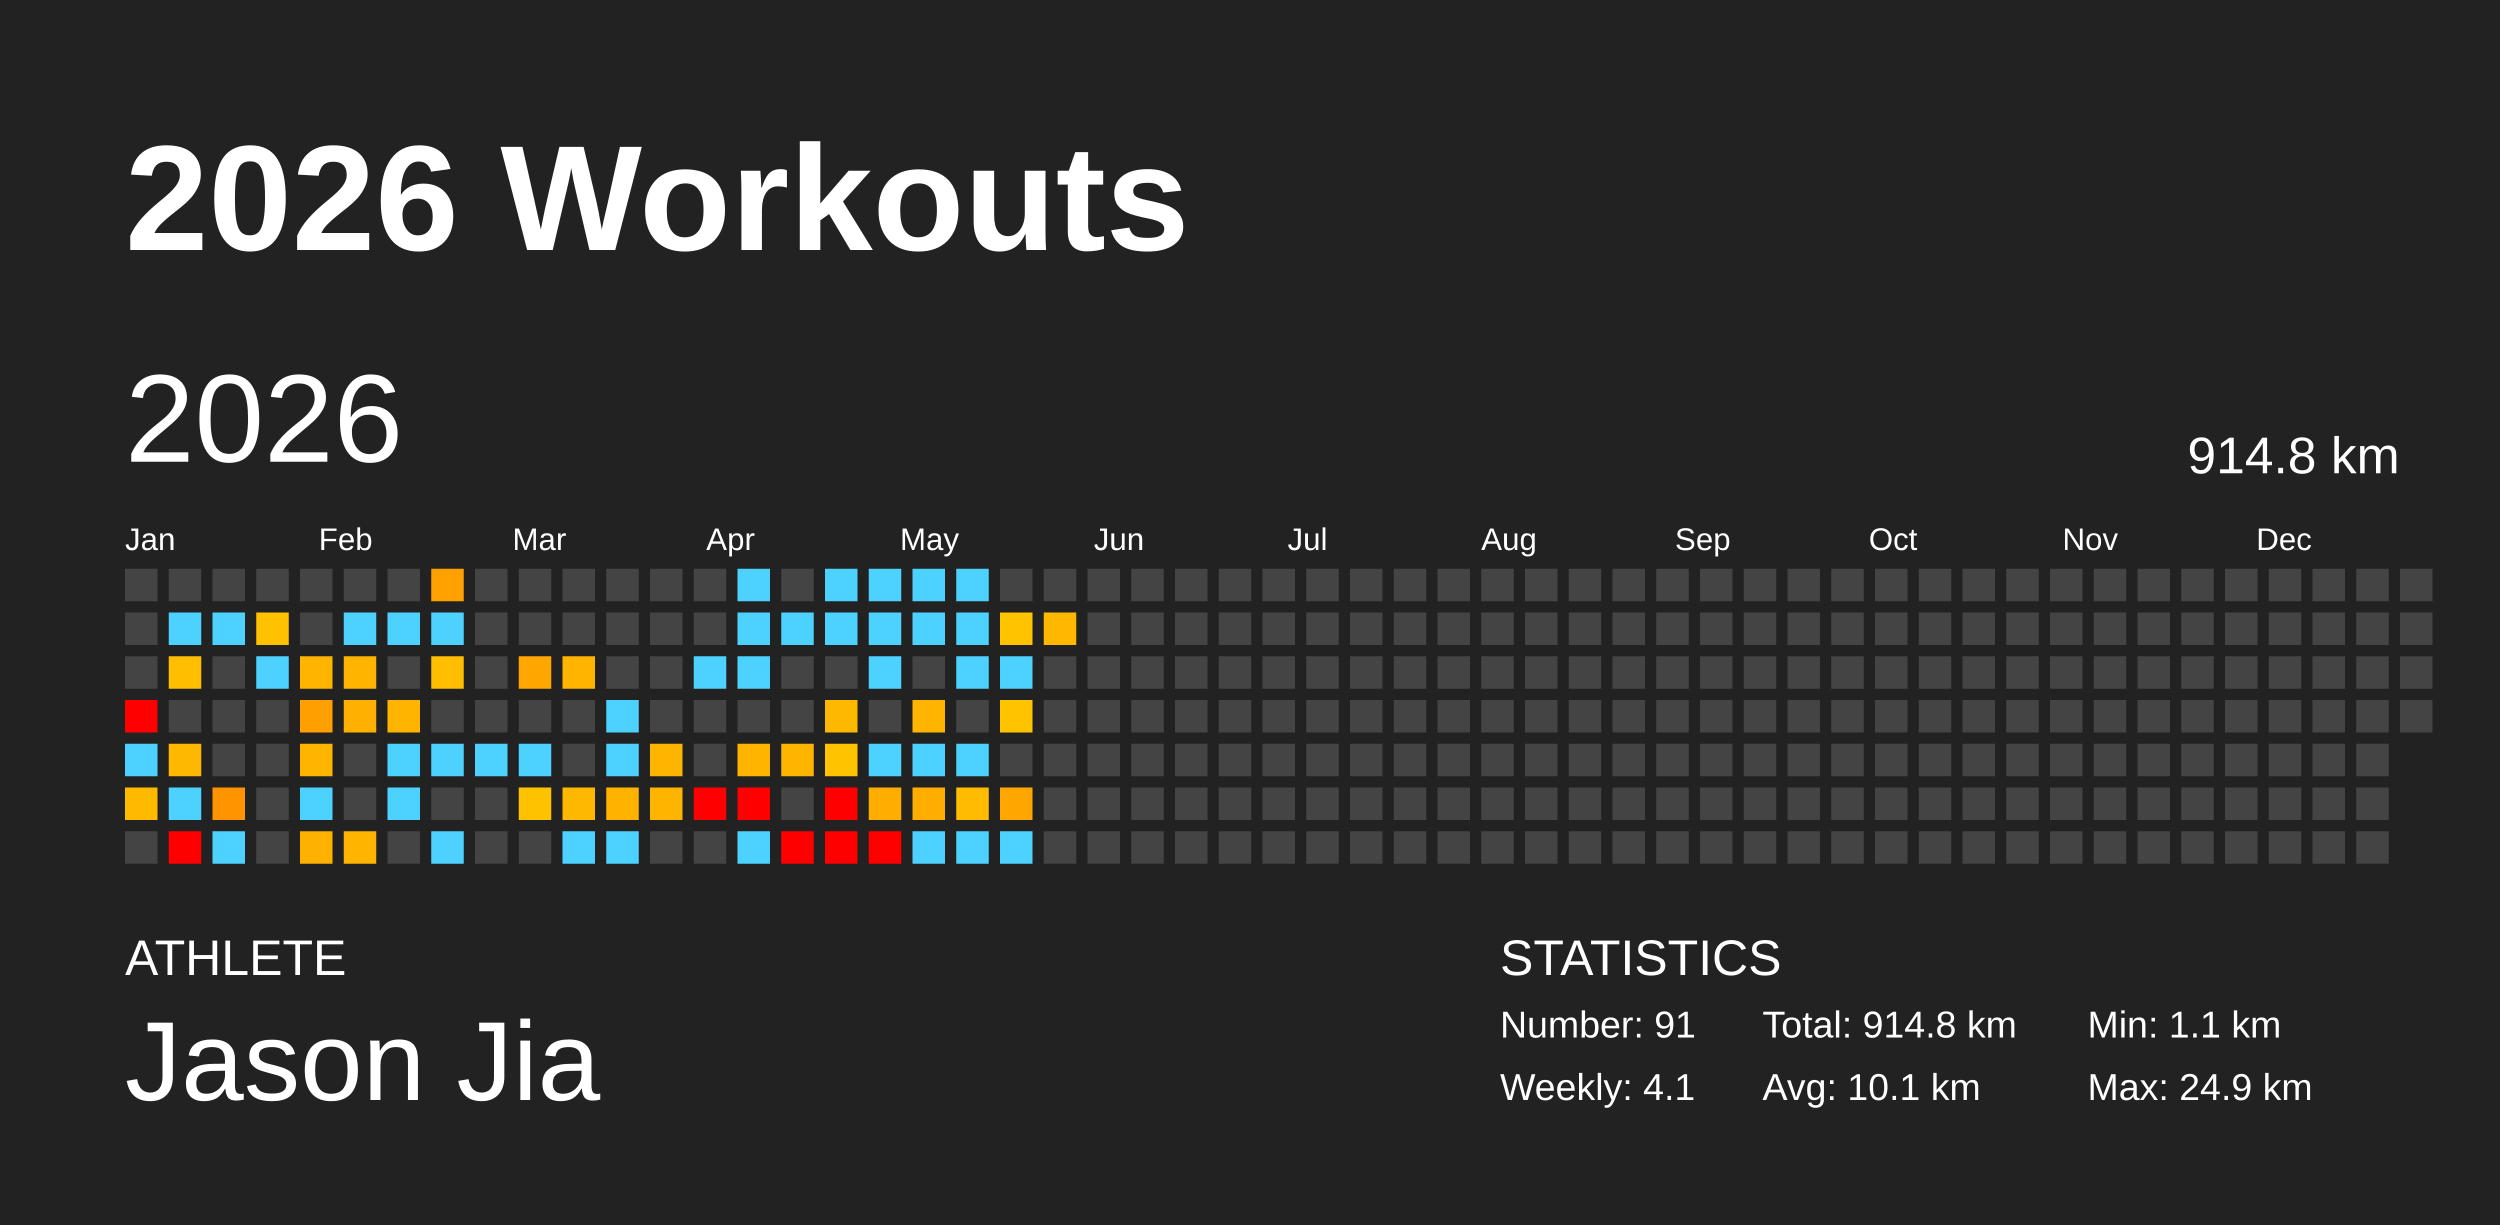
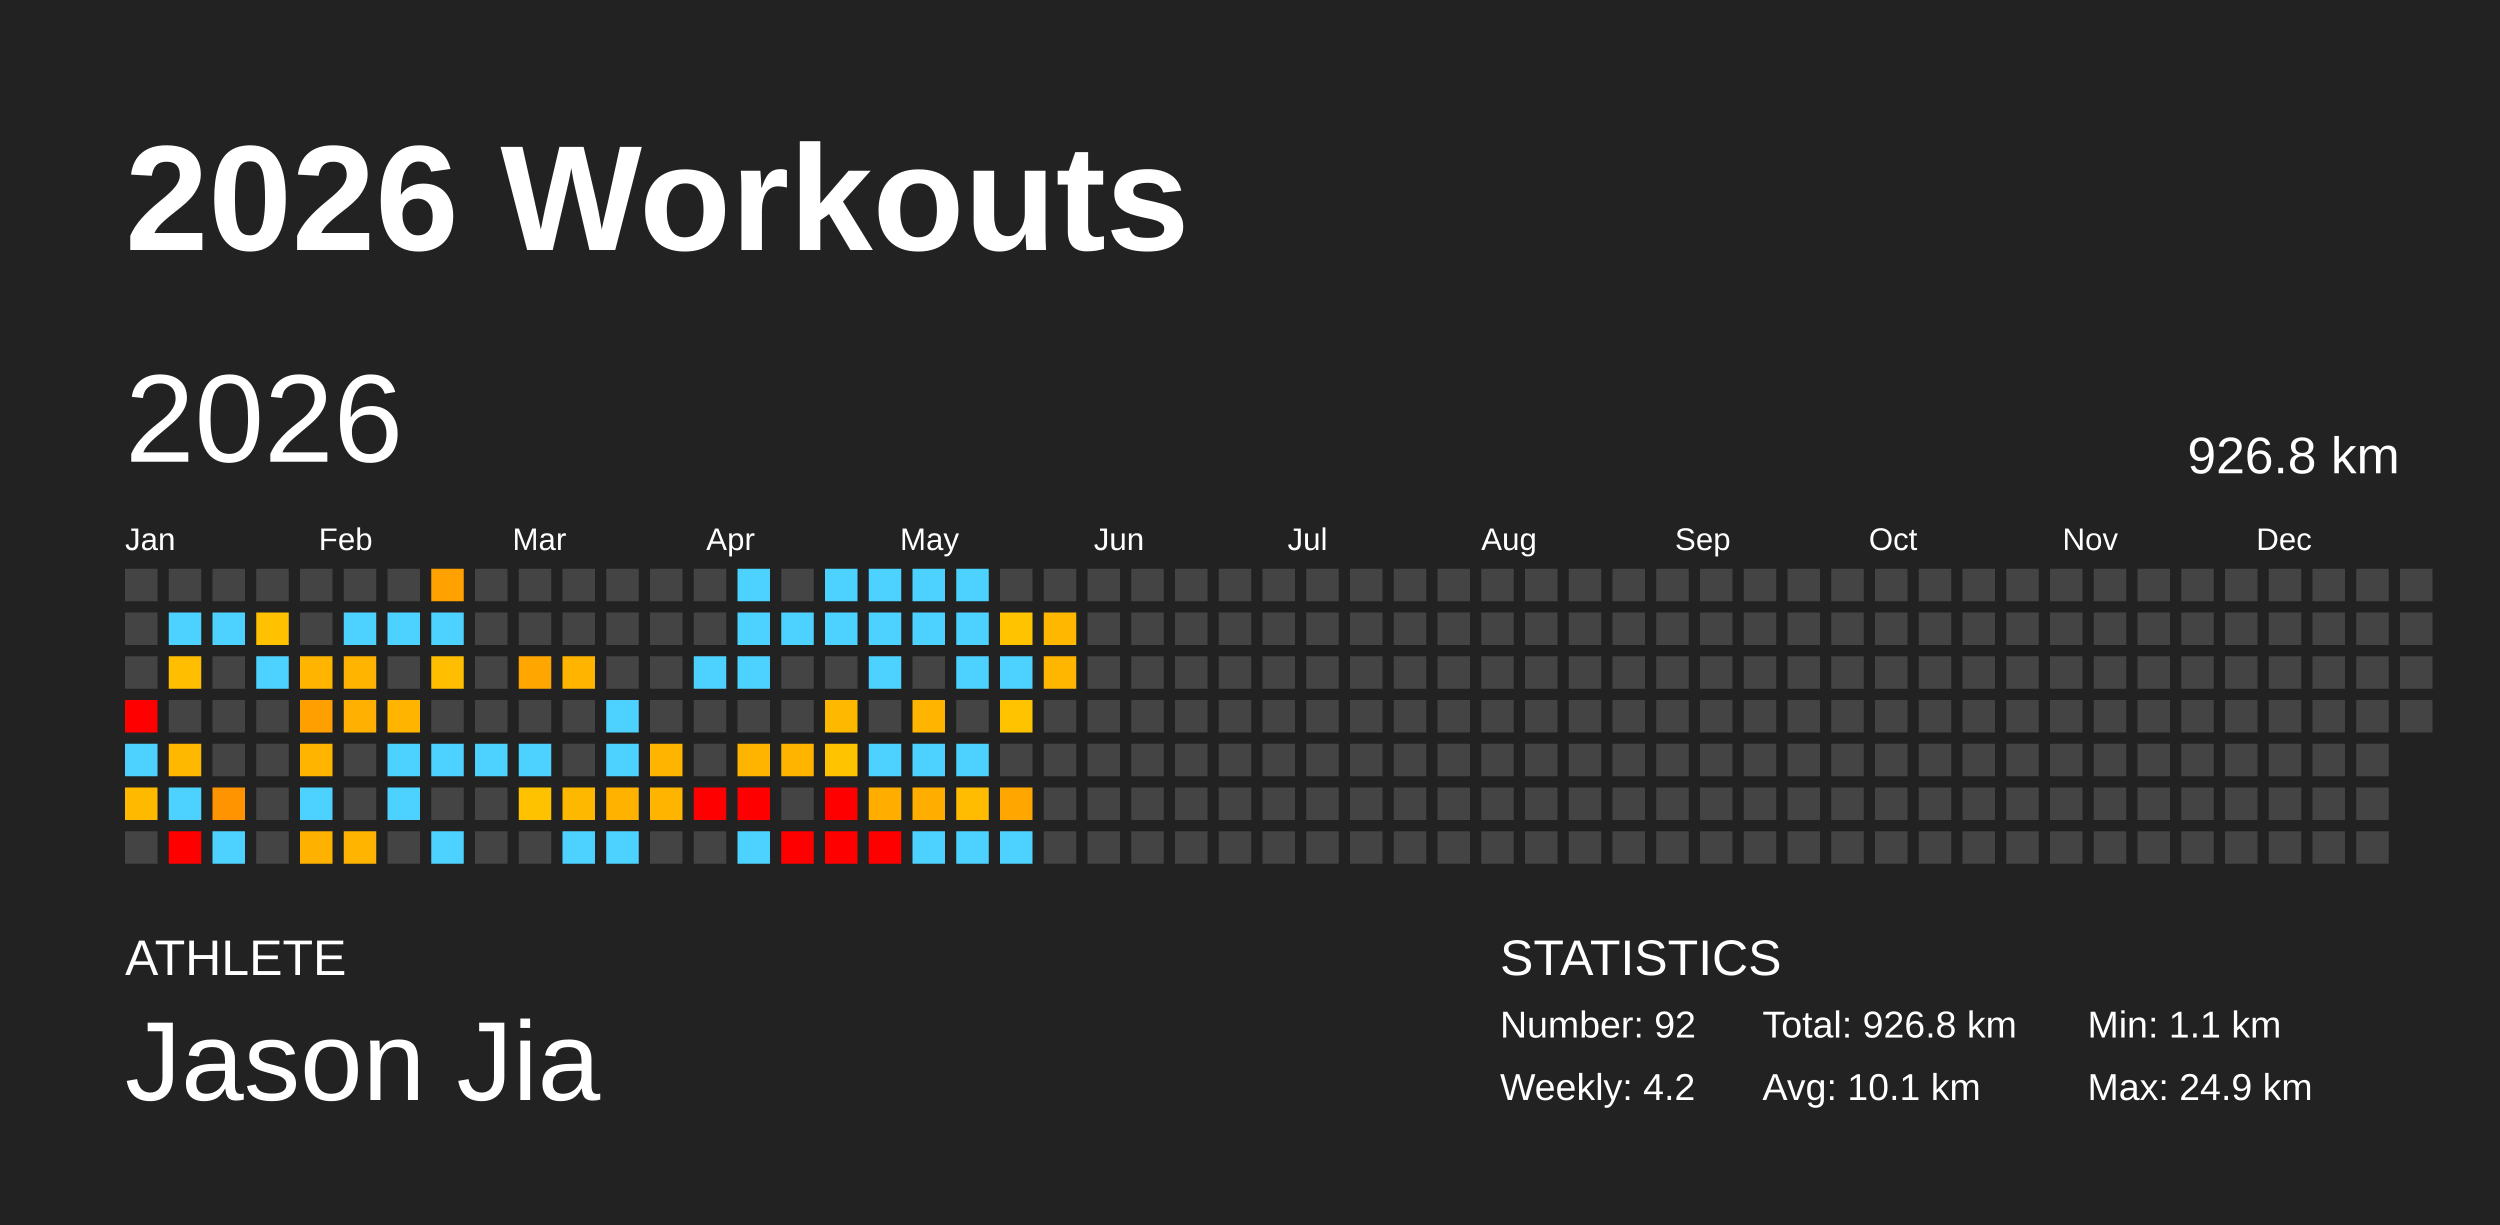
<svg xmlns="http://www.w3.org/2000/svg" baseProfile="full" height="98mm" version="1.1" viewBox="0,0,200,98" width="200mm">
  <defs />
  <rect fill="#222222" height="98" width="200" x="0" y="0" />
  <text fill="#FFFFFF" style="font-size:12px; font-family:Arial; font-weight:bold;" x="10" y="20">2026 Workouts</text>
  <text fill="#FFFFFF" style="font-size:4px; font-family:Arial" x="10" y="78">ATHLETE</text>
  <text fill="#FFFFFF" style="font-size:9px; font-family:Arial" x="10" y="88">Jason Jia</text>
  <text fill="#FFFFFF" style="font-size:4px; font-family:Arial" x="120" y="78">STATISTICS</text>
-   <text fill="#FFFFFF" style="font-size:3px; font-family:Arial" x="120" y="83">Number: 91</text>
-   <text fill="#FFFFFF" style="font-size:3px; font-family:Arial" x="120" y="88">Weekly: 4.1</text>
-   <text fill="#FFFFFF" style="font-size:3px; font-family:Arial" x="141" y="83">Total: 914.8 km</text>
+   <text fill="#FFFFFF" style="font-size:3px; font-family:Arial" x="120" y="83">Number: 92</text>
+   <text fill="#FFFFFF" style="font-size:3px; font-family:Arial" x="120" y="88">Weekly: 4.2</text>
+   <text fill="#FFFFFF" style="font-size:3px; font-family:Arial" x="141" y="83">Total: 926.8 km</text>
  <text fill="#FFFFFF" style="font-size:3px; font-family:Arial" x="141" y="88">Avg: 10.1 km</text>
  <text fill="#FFFFFF" style="font-size:3px; font-family:Arial" x="167" y="83">Min: 1.1 km</text>
  <text fill="#FFFFFF" style="font-size:3px; font-family:Arial" x="167" y="88">Max: 24.9 km</text>
  <text dominant-baseline="hanging" fill="#FFFFFF" style="font-size:10.0px; font-family:Arial;" x="10" y="30">2026</text>
-   <text dominant-baseline="hanging" fill="#FFFFFF" style="font-size:4.125px; font-family:Arial;" x="175" y="35">914.8 km</text>
+   <text dominant-baseline="hanging" fill="#FFFFFF" style="font-size:4.125px; font-family:Arial;" x="175" y="35">926.8 km</text>
  <text fill="#FFFFFF" style="font-size:2.5px; font-family:Arial" x="10.0" y="44">Jan</text>
  <text fill="#FFFFFF" style="font-size:2.5px; font-family:Arial" x="25.5" y="44">Feb</text>
  <text fill="#FFFFFF" style="font-size:2.5px; font-family:Arial" x="41.0" y="44">Mar</text>
  <text fill="#FFFFFF" style="font-size:2.5px; font-family:Arial" x="56.5" y="44">Apr</text>
  <text fill="#FFFFFF" style="font-size:2.5px; font-family:Arial" x="72.0" y="44">May</text>
  <text fill="#FFFFFF" style="font-size:2.5px; font-family:Arial" x="87.5" y="44">Jun</text>
  <text fill="#FFFFFF" style="font-size:2.5px; font-family:Arial" x="103.0" y="44">Jul</text>
  <text fill="#FFFFFF" style="font-size:2.5px; font-family:Arial" x="118.5" y="44">Aug</text>
  <text fill="#FFFFFF" style="font-size:2.5px; font-family:Arial" x="134.0" y="44">Sep</text>
  <text fill="#FFFFFF" style="font-size:2.5px; font-family:Arial" x="149.5" y="44">Oct</text>
  <text fill="#FFFFFF" style="font-size:2.5px; font-family:Arial" x="165.0" y="44">Nov</text>
  <text fill="#FFFFFF" style="font-size:2.5px; font-family:Arial" x="180.5" y="44">Dec</text>
  <rect fill="#444444" height="2.6" width="2.6" x="10.0" y="45.5" />
  <rect fill="#444444" height="2.6" width="2.6" x="10.0" y="49.0" />
  <rect fill="#444444" height="2.6" width="2.6" x="10.0" y="52.5" />
  <rect fill="red" height="2.6" width="2.6" x="10.0" y="56.0" />
  <rect fill="#4dd2ff" height="2.6" width="2.6" x="10.0" y="59.5" />
  <rect fill="#ffba00" height="2.6" width="2.6" x="10.0" y="63.0" />
  <rect fill="#444444" height="2.6" width="2.6" x="10.0" y="66.5" />
  <rect fill="#444444" height="2.6" width="2.6" x="13.5" y="45.5" />
  <rect fill="#4dd2ff" height="2.6" width="2.6" x="13.5" y="49.0" />
  <rect fill="#ffbf00" height="2.6" width="2.6" x="13.5" y="52.5" />
  <rect fill="#444444" height="2.6" width="2.6" x="13.5" y="56.0" />
  <rect fill="#ffb800" height="2.6" width="2.6" x="13.5" y="59.5" />
  <rect fill="#4dd2ff" height="2.6" width="2.6" x="13.5" y="63.0" />
  <rect fill="red" height="2.6" width="2.6" x="13.5" y="66.5" />
  <rect fill="#444444" height="2.6" width="2.6" x="17.0" y="45.5" />
  <rect fill="#4dd2ff" height="2.6" width="2.6" x="17.0" y="49.0" />
  <rect fill="#444444" height="2.6" width="2.6" x="17.0" y="52.5" />
  <rect fill="#444444" height="2.6" width="2.6" x="17.0" y="56.0" />
  <rect fill="#444444" height="2.6" width="2.6" x="17.0" y="59.5" />
  <rect fill="#ff9400" height="2.6" width="2.6" x="17.0" y="63.0" />
  <rect fill="#4dd2ff" height="2.6" width="2.6" x="17.0" y="66.5" />
  <rect fill="#444444" height="2.6" width="2.6" x="20.5" y="45.5" />
  <rect fill="#ffc100" height="2.6" width="2.6" x="20.5" y="49.0" />
  <rect fill="#4dd2ff" height="2.6" width="2.6" x="20.5" y="52.5" />
  <rect fill="#444444" height="2.6" width="2.6" x="20.5" y="56.0" />
  <rect fill="#444444" height="2.6" width="2.6" x="20.5" y="59.5" />
  <rect fill="#444444" height="2.6" width="2.6" x="20.5" y="63.0" />
  <rect fill="#444444" height="2.6" width="2.6" x="20.5" y="66.5" />
  <rect fill="#444444" height="2.6" width="2.6" x="24.0" y="45.5" />
  <rect fill="#444444" height="2.6" width="2.6" x="24.0" y="49.0" />
  <rect fill="#ffb400" height="2.6" width="2.6" x="24.0" y="52.5" />
  <rect fill="#ffa000" height="2.6" width="2.6" x="24.0" y="56.0" />
  <rect fill="#ffb500" height="2.6" width="2.6" x="24.0" y="59.5" />
  <rect fill="#4dd2ff" height="2.6" width="2.6" x="24.0" y="63.0" />
  <rect fill="#ffb100" height="2.6" width="2.6" x="24.0" y="66.5" />
  <rect fill="#444444" height="2.6" width="2.6" x="27.5" y="45.5" />
  <rect fill="#4dd2ff" height="2.6" width="2.6" x="27.5" y="49.0" />
  <rect fill="#ffb500" height="2.6" width="2.6" x="27.5" y="52.5" />
  <rect fill="#ffb000" height="2.6" width="2.6" x="27.5" y="56.0" />
  <rect fill="#444444" height="2.6" width="2.6" x="27.5" y="59.5" />
  <rect fill="#444444" height="2.6" width="2.6" x="27.5" y="63.0" />
  <rect fill="#ffb500" height="2.6" width="2.6" x="27.5" y="66.5" />
  <rect fill="#444444" height="2.6" width="2.6" x="31.0" y="45.5" />
  <rect fill="#4dd2ff" height="2.6" width="2.6" x="31.0" y="49.0" />
  <rect fill="#444444" height="2.6" width="2.6" x="31.0" y="52.5" />
  <rect fill="#ffb500" height="2.6" width="2.6" x="31.0" y="56.0" />
  <rect fill="#4dd2ff" height="2.6" width="2.6" x="31.0" y="59.5" />
  <rect fill="#4dd2ff" height="2.6" width="2.6" x="31.0" y="63.0" />
  <rect fill="#444444" height="2.6" width="2.6" x="31.0" y="66.5" />
  <rect fill="#ffa100" height="2.6" width="2.6" x="34.5" y="45.5" />
  <rect fill="#4dd2ff" height="2.6" width="2.6" x="34.5" y="49.0" />
  <rect fill="#ffbe00" height="2.6" width="2.6" x="34.5" y="52.5" />
  <rect fill="#444444" height="2.6" width="2.6" x="34.5" y="56.0" />
  <rect fill="#4dd2ff" height="2.6" width="2.6" x="34.5" y="59.5" />
  <rect fill="#444444" height="2.6" width="2.6" x="34.5" y="63.0" />
  <rect fill="#4dd2ff" height="2.6" width="2.6" x="34.5" y="66.5" />
  <rect fill="#444444" height="2.6" width="2.6" x="38.0" y="45.5" />
  <rect fill="#444444" height="2.6" width="2.6" x="38.0" y="49.0" />
  <rect fill="#444444" height="2.6" width="2.6" x="38.0" y="52.5" />
  <rect fill="#444444" height="2.6" width="2.6" x="38.0" y="56.0" />
  <rect fill="#4dd2ff" height="2.6" width="2.6" x="38.0" y="59.5" />
  <rect fill="#444444" height="2.6" width="2.6" x="38.0" y="63.0" />
  <rect fill="#444444" height="2.6" width="2.6" x="38.0" y="66.5" />
  <rect fill="#444444" height="2.6" width="2.6" x="41.5" y="45.5" />
  <rect fill="#444444" height="2.6" width="2.6" x="41.5" y="49.0" />
  <rect fill="#ffa600" height="2.6" width="2.6" x="41.5" y="52.5" />
  <rect fill="#444444" height="2.6" width="2.6" x="41.5" y="56.0" />
  <rect fill="#4dd2ff" height="2.6" width="2.6" x="41.5" y="59.5" />
  <rect fill="#ffc200" height="2.6" width="2.6" x="41.5" y="63.0" />
  <rect fill="#444444" height="2.6" width="2.6" x="41.5" y="66.5" />
  <rect fill="#444444" height="2.6" width="2.6" x="45.0" y="45.5" />
  <rect fill="#444444" height="2.6" width="2.6" x="45.0" y="49.0" />
  <rect fill="#ffb500" height="2.6" width="2.6" x="45.0" y="52.5" />
  <rect fill="#444444" height="2.6" width="2.6" x="45.0" y="56.0" />
  <rect fill="#444444" height="2.6" width="2.6" x="45.0" y="59.5" />
  <rect fill="#ffb800" height="2.6" width="2.6" x="45.0" y="63.0" />
  <rect fill="#4dd2ff" height="2.6" width="2.6" x="45.0" y="66.5" />
  <rect fill="#444444" height="2.6" width="2.6" x="48.5" y="45.5" />
  <rect fill="#444444" height="2.6" width="2.6" x="48.5" y="49.0" />
  <rect fill="#444444" height="2.6" width="2.6" x="48.5" y="52.5" />
  <rect fill="#4dd2ff" height="2.6" width="2.6" x="48.5" y="56.0" />
  <rect fill="#4dd2ff" height="2.6" width="2.6" x="48.5" y="59.5" />
  <rect fill="#ffb200" height="2.6" width="2.6" x="48.5" y="63.0" />
  <rect fill="#4dd2ff" height="2.6" width="2.6" x="48.5" y="66.5" />
  <rect fill="#444444" height="2.6" width="2.6" x="52.0" y="45.5" />
  <rect fill="#444444" height="2.6" width="2.6" x="52.0" y="49.0" />
  <rect fill="#444444" height="2.6" width="2.6" x="52.0" y="52.5" />
  <rect fill="#444444" height="2.6" width="2.6" x="52.0" y="56.0" />
  <rect fill="#ffb400" height="2.6" width="2.6" x="52.0" y="59.5" />
  <rect fill="#ffb400" height="2.6" width="2.6" x="52.0" y="63.0" />
  <rect fill="#444444" height="2.6" width="2.6" x="52.0" y="66.5" />
  <rect fill="#444444" height="2.6" width="2.6" x="55.5" y="45.5" />
  <rect fill="#444444" height="2.6" width="2.6" x="55.5" y="49.0" />
  <rect fill="#4dd2ff" height="2.6" width="2.6" x="55.5" y="52.5" />
  <rect fill="#444444" height="2.6" width="2.6" x="55.5" y="56.0" />
  <rect fill="#444444" height="2.6" width="2.6" x="55.5" y="59.5" />
  <rect fill="red" height="2.6" width="2.6" x="55.5" y="63.0" />
  <rect fill="#444444" height="2.6" width="2.6" x="55.5" y="66.5" />
  <rect fill="#4dd2ff" height="2.6" width="2.6" x="59.0" y="45.5" />
  <rect fill="#4dd2ff" height="2.6" width="2.6" x="59.0" y="49.0" />
  <rect fill="#4dd2ff" height="2.6" width="2.6" x="59.0" y="52.5" />
  <rect fill="#444444" height="2.6" width="2.6" x="59.0" y="56.0" />
  <rect fill="#ffb500" height="2.6" width="2.6" x="59.0" y="59.5" />
  <rect fill="red" height="2.6" width="2.6" x="59.0" y="63.0" />
  <rect fill="#4dd2ff" height="2.6" width="2.6" x="59.0" y="66.5" />
  <rect fill="#444444" height="2.6" width="2.6" x="62.5" y="45.5" />
  <rect fill="#4dd2ff" height="2.6" width="2.6" x="62.5" y="49.0" />
  <rect fill="#444444" height="2.6" width="2.6" x="62.5" y="52.5" />
  <rect fill="#444444" height="2.6" width="2.6" x="62.5" y="56.0" />
  <rect fill="#ffb500" height="2.6" width="2.6" x="62.5" y="59.5" />
  <rect fill="#444444" height="2.6" width="2.6" x="62.5" y="63.0" />
  <rect fill="red" height="2.6" width="2.6" x="62.5" y="66.5" />
  <rect fill="#4dd2ff" height="2.6" width="2.6" x="66.0" y="45.5" />
  <rect fill="#4dd2ff" height="2.6" width="2.6" x="66.0" y="49.0" />
  <rect fill="#444444" height="2.6" width="2.6" x="66.0" y="52.5" />
  <rect fill="#ffb800" height="2.6" width="2.6" x="66.0" y="56.0" />
  <rect fill="#ffc300" height="2.6" width="2.6" x="66.0" y="59.5" />
  <rect fill="red" height="2.6" width="2.6" x="66.0" y="63.0" />
  <rect fill="red" height="2.6" width="2.6" x="66.0" y="66.5" />
  <rect fill="#4dd2ff" height="2.6" width="2.6" x="69.5" y="45.5" />
  <rect fill="#4dd2ff" height="2.6" width="2.6" x="69.5" y="49.0" />
  <rect fill="#4dd2ff" height="2.6" width="2.6" x="69.5" y="52.5" />
  <rect fill="#444444" height="2.6" width="2.6" x="69.5" y="56.0" />
  <rect fill="#4dd2ff" height="2.6" width="2.6" x="69.5" y="59.5" />
  <rect fill="#ffae00" height="2.6" width="2.6" x="69.5" y="63.0" />
  <rect fill="red" height="2.6" width="2.6" x="69.5" y="66.5" />
  <rect fill="#4dd2ff" height="2.6" width="2.6" x="73.0" y="45.5" />
  <rect fill="#4dd2ff" height="2.6" width="2.6" x="73.0" y="49.0" />
  <rect fill="#444444" height="2.6" width="2.6" x="73.0" y="52.5" />
  <rect fill="#ffb500" height="2.6" width="2.6" x="73.0" y="56.0" />
  <rect fill="#4dd2ff" height="2.6" width="2.6" x="73.0" y="59.5" />
  <rect fill="#ffae00" height="2.6" width="2.6" x="73.0" y="63.0" />
  <rect fill="#4dd2ff" height="2.6" width="2.6" x="73.0" y="66.5" />
  <rect fill="#4dd2ff" height="2.6" width="2.6" x="76.5" y="45.5" />
  <rect fill="#4dd2ff" height="2.6" width="2.6" x="76.5" y="49.0" />
  <rect fill="#4dd2ff" height="2.6" width="2.6" x="76.5" y="52.5" />
  <rect fill="#444444" height="2.6" width="2.6" x="76.5" y="56.0" />
  <rect fill="#4dd2ff" height="2.6" width="2.6" x="76.5" y="59.5" />
  <rect fill="#ffbc00" height="2.6" width="2.6" x="76.5" y="63.0" />
  <rect fill="#4dd2ff" height="2.6" width="2.6" x="76.5" y="66.5" />
  <rect fill="#444444" height="2.6" width="2.6" x="80.0" y="45.5" />
  <rect fill="#ffc300" height="2.6" width="2.6" x="80.0" y="49.0" />
  <rect fill="#4dd2ff" height="2.6" width="2.6" x="80.0" y="52.5" />
  <rect fill="#ffc300" height="2.6" width="2.6" x="80.0" y="56.0" />
  <rect fill="#444444" height="2.6" width="2.6" x="80.0" y="59.5" />
  <rect fill="#ffa700" height="2.6" width="2.6" x="80.0" y="63.0" />
  <rect fill="#4dd2ff" height="2.6" width="2.6" x="80.0" y="66.5" />
  <rect fill="#444444" height="2.6" width="2.6" x="83.5" y="45.5" />
  <rect fill="#ffb700" height="2.6" width="2.6" x="83.5" y="49.0" />
-   <rect fill="#444444" height="2.6" width="2.6" x="83.5" y="52.5" />
+   <rect fill="#ffb600" height="2.6" width="2.6" x="83.5" y="52.5" />
  <rect fill="#444444" height="2.6" width="2.6" x="83.5" y="56.0" />
  <rect fill="#444444" height="2.6" width="2.6" x="83.5" y="59.5" />
  <rect fill="#444444" height="2.6" width="2.6" x="83.5" y="63.0" />
  <rect fill="#444444" height="2.6" width="2.6" x="83.5" y="66.5" />
  <rect fill="#444444" height="2.6" width="2.6" x="87.0" y="45.5" />
  <rect fill="#444444" height="2.6" width="2.6" x="87.0" y="49.0" />
  <rect fill="#444444" height="2.6" width="2.6" x="87.0" y="52.5" />
  <rect fill="#444444" height="2.6" width="2.6" x="87.0" y="56.0" />
  <rect fill="#444444" height="2.6" width="2.6" x="87.0" y="59.5" />
  <rect fill="#444444" height="2.6" width="2.6" x="87.0" y="63.0" />
  <rect fill="#444444" height="2.6" width="2.6" x="87.0" y="66.5" />
  <rect fill="#444444" height="2.6" width="2.6" x="90.5" y="45.5" />
  <rect fill="#444444" height="2.6" width="2.6" x="90.5" y="49.0" />
  <rect fill="#444444" height="2.6" width="2.6" x="90.5" y="52.5" />
  <rect fill="#444444" height="2.6" width="2.6" x="90.5" y="56.0" />
  <rect fill="#444444" height="2.6" width="2.6" x="90.5" y="59.5" />
  <rect fill="#444444" height="2.6" width="2.6" x="90.5" y="63.0" />
  <rect fill="#444444" height="2.6" width="2.6" x="90.5" y="66.5" />
  <rect fill="#444444" height="2.6" width="2.6" x="94.0" y="45.5" />
  <rect fill="#444444" height="2.6" width="2.6" x="94.0" y="49.0" />
  <rect fill="#444444" height="2.6" width="2.6" x="94.0" y="52.5" />
  <rect fill="#444444" height="2.6" width="2.6" x="94.0" y="56.0" />
  <rect fill="#444444" height="2.6" width="2.6" x="94.0" y="59.5" />
  <rect fill="#444444" height="2.6" width="2.6" x="94.0" y="63.0" />
  <rect fill="#444444" height="2.6" width="2.6" x="94.0" y="66.5" />
  <rect fill="#444444" height="2.6" width="2.6" x="97.5" y="45.5" />
  <rect fill="#444444" height="2.6" width="2.6" x="97.5" y="49.0" />
  <rect fill="#444444" height="2.6" width="2.6" x="97.5" y="52.5" />
  <rect fill="#444444" height="2.6" width="2.6" x="97.5" y="56.0" />
  <rect fill="#444444" height="2.6" width="2.6" x="97.5" y="59.5" />
  <rect fill="#444444" height="2.6" width="2.6" x="97.5" y="63.0" />
  <rect fill="#444444" height="2.6" width="2.6" x="97.5" y="66.5" />
  <rect fill="#444444" height="2.6" width="2.6" x="101.0" y="45.5" />
  <rect fill="#444444" height="2.6" width="2.6" x="101.0" y="49.0" />
  <rect fill="#444444" height="2.6" width="2.6" x="101.0" y="52.5" />
  <rect fill="#444444" height="2.6" width="2.6" x="101.0" y="56.0" />
  <rect fill="#444444" height="2.6" width="2.6" x="101.0" y="59.5" />
  <rect fill="#444444" height="2.6" width="2.6" x="101.0" y="63.0" />
  <rect fill="#444444" height="2.6" width="2.6" x="101.0" y="66.5" />
  <rect fill="#444444" height="2.6" width="2.6" x="104.5" y="45.5" />
  <rect fill="#444444" height="2.6" width="2.6" x="104.5" y="49.0" />
  <rect fill="#444444" height="2.6" width="2.6" x="104.5" y="52.5" />
  <rect fill="#444444" height="2.6" width="2.6" x="104.5" y="56.0" />
  <rect fill="#444444" height="2.6" width="2.6" x="104.5" y="59.5" />
  <rect fill="#444444" height="2.6" width="2.6" x="104.5" y="63.0" />
  <rect fill="#444444" height="2.6" width="2.6" x="104.5" y="66.5" />
  <rect fill="#444444" height="2.6" width="2.6" x="108.0" y="45.5" />
  <rect fill="#444444" height="2.6" width="2.6" x="108.0" y="49.0" />
  <rect fill="#444444" height="2.6" width="2.6" x="108.0" y="52.5" />
  <rect fill="#444444" height="2.6" width="2.6" x="108.0" y="56.0" />
  <rect fill="#444444" height="2.6" width="2.6" x="108.0" y="59.5" />
  <rect fill="#444444" height="2.6" width="2.6" x="108.0" y="63.0" />
  <rect fill="#444444" height="2.6" width="2.6" x="108.0" y="66.5" />
  <rect fill="#444444" height="2.6" width="2.6" x="111.5" y="45.5" />
  <rect fill="#444444" height="2.6" width="2.6" x="111.5" y="49.0" />
  <rect fill="#444444" height="2.6" width="2.6" x="111.5" y="52.5" />
  <rect fill="#444444" height="2.6" width="2.6" x="111.5" y="56.0" />
  <rect fill="#444444" height="2.6" width="2.6" x="111.5" y="59.5" />
  <rect fill="#444444" height="2.6" width="2.6" x="111.5" y="63.0" />
  <rect fill="#444444" height="2.6" width="2.6" x="111.5" y="66.5" />
  <rect fill="#444444" height="2.6" width="2.6" x="115.0" y="45.5" />
  <rect fill="#444444" height="2.6" width="2.6" x="115.0" y="49.0" />
  <rect fill="#444444" height="2.6" width="2.6" x="115.0" y="52.5" />
  <rect fill="#444444" height="2.6" width="2.6" x="115.0" y="56.0" />
  <rect fill="#444444" height="2.6" width="2.6" x="115.0" y="59.5" />
  <rect fill="#444444" height="2.6" width="2.6" x="115.0" y="63.0" />
  <rect fill="#444444" height="2.6" width="2.6" x="115.0" y="66.5" />
  <rect fill="#444444" height="2.6" width="2.6" x="118.5" y="45.5" />
  <rect fill="#444444" height="2.6" width="2.6" x="118.5" y="49.0" />
  <rect fill="#444444" height="2.6" width="2.6" x="118.5" y="52.5" />
  <rect fill="#444444" height="2.6" width="2.6" x="118.5" y="56.0" />
  <rect fill="#444444" height="2.6" width="2.6" x="118.5" y="59.5" />
  <rect fill="#444444" height="2.6" width="2.6" x="118.5" y="63.0" />
  <rect fill="#444444" height="2.6" width="2.6" x="118.5" y="66.5" />
  <rect fill="#444444" height="2.6" width="2.6" x="122.0" y="45.5" />
  <rect fill="#444444" height="2.6" width="2.6" x="122.0" y="49.0" />
  <rect fill="#444444" height="2.6" width="2.6" x="122.0" y="52.5" />
  <rect fill="#444444" height="2.6" width="2.6" x="122.0" y="56.0" />
  <rect fill="#444444" height="2.6" width="2.6" x="122.0" y="59.5" />
  <rect fill="#444444" height="2.6" width="2.6" x="122.0" y="63.0" />
  <rect fill="#444444" height="2.6" width="2.6" x="122.0" y="66.5" />
  <rect fill="#444444" height="2.6" width="2.6" x="125.5" y="45.5" />
  <rect fill="#444444" height="2.6" width="2.6" x="125.5" y="49.0" />
  <rect fill="#444444" height="2.6" width="2.6" x="125.5" y="52.5" />
  <rect fill="#444444" height="2.6" width="2.6" x="125.5" y="56.0" />
  <rect fill="#444444" height="2.6" width="2.6" x="125.5" y="59.5" />
  <rect fill="#444444" height="2.6" width="2.6" x="125.5" y="63.0" />
  <rect fill="#444444" height="2.6" width="2.6" x="125.5" y="66.5" />
  <rect fill="#444444" height="2.6" width="2.6" x="129.0" y="45.5" />
  <rect fill="#444444" height="2.6" width="2.6" x="129.0" y="49.0" />
  <rect fill="#444444" height="2.6" width="2.6" x="129.0" y="52.5" />
  <rect fill="#444444" height="2.6" width="2.6" x="129.0" y="56.0" />
  <rect fill="#444444" height="2.6" width="2.6" x="129.0" y="59.5" />
  <rect fill="#444444" height="2.6" width="2.6" x="129.0" y="63.0" />
  <rect fill="#444444" height="2.6" width="2.6" x="129.0" y="66.5" />
  <rect fill="#444444" height="2.6" width="2.6" x="132.5" y="45.5" />
  <rect fill="#444444" height="2.6" width="2.6" x="132.5" y="49.0" />
  <rect fill="#444444" height="2.6" width="2.6" x="132.5" y="52.5" />
  <rect fill="#444444" height="2.6" width="2.6" x="132.5" y="56.0" />
  <rect fill="#444444" height="2.6" width="2.6" x="132.5" y="59.5" />
  <rect fill="#444444" height="2.6" width="2.6" x="132.5" y="63.0" />
  <rect fill="#444444" height="2.6" width="2.6" x="132.5" y="66.5" />
  <rect fill="#444444" height="2.6" width="2.6" x="136.0" y="45.5" />
  <rect fill="#444444" height="2.6" width="2.6" x="136.0" y="49.0" />
  <rect fill="#444444" height="2.6" width="2.6" x="136.0" y="52.5" />
  <rect fill="#444444" height="2.6" width="2.6" x="136.0" y="56.0" />
  <rect fill="#444444" height="2.6" width="2.6" x="136.0" y="59.5" />
  <rect fill="#444444" height="2.6" width="2.6" x="136.0" y="63.0" />
  <rect fill="#444444" height="2.6" width="2.6" x="136.0" y="66.5" />
  <rect fill="#444444" height="2.6" width="2.6" x="139.5" y="45.5" />
  <rect fill="#444444" height="2.6" width="2.6" x="139.5" y="49.0" />
  <rect fill="#444444" height="2.6" width="2.6" x="139.5" y="52.5" />
  <rect fill="#444444" height="2.6" width="2.6" x="139.5" y="56.0" />
  <rect fill="#444444" height="2.6" width="2.6" x="139.5" y="59.5" />
  <rect fill="#444444" height="2.6" width="2.6" x="139.5" y="63.0" />
  <rect fill="#444444" height="2.6" width="2.6" x="139.5" y="66.5" />
  <rect fill="#444444" height="2.6" width="2.6" x="143.0" y="45.5" />
  <rect fill="#444444" height="2.6" width="2.6" x="143.0" y="49.0" />
  <rect fill="#444444" height="2.6" width="2.6" x="143.0" y="52.5" />
  <rect fill="#444444" height="2.6" width="2.6" x="143.0" y="56.0" />
  <rect fill="#444444" height="2.6" width="2.6" x="143.0" y="59.5" />
  <rect fill="#444444" height="2.6" width="2.6" x="143.0" y="63.0" />
  <rect fill="#444444" height="2.6" width="2.6" x="143.0" y="66.5" />
  <rect fill="#444444" height="2.6" width="2.6" x="146.5" y="45.5" />
  <rect fill="#444444" height="2.6" width="2.6" x="146.5" y="49.0" />
  <rect fill="#444444" height="2.6" width="2.6" x="146.5" y="52.5" />
  <rect fill="#444444" height="2.6" width="2.6" x="146.5" y="56.0" />
  <rect fill="#444444" height="2.6" width="2.6" x="146.5" y="59.5" />
  <rect fill="#444444" height="2.6" width="2.6" x="146.5" y="63.0" />
  <rect fill="#444444" height="2.6" width="2.6" x="146.5" y="66.5" />
  <rect fill="#444444" height="2.6" width="2.6" x="150.0" y="45.5" />
  <rect fill="#444444" height="2.6" width="2.6" x="150.0" y="49.0" />
  <rect fill="#444444" height="2.6" width="2.6" x="150.0" y="52.5" />
  <rect fill="#444444" height="2.6" width="2.6" x="150.0" y="56.0" />
  <rect fill="#444444" height="2.6" width="2.6" x="150.0" y="59.5" />
  <rect fill="#444444" height="2.6" width="2.6" x="150.0" y="63.0" />
  <rect fill="#444444" height="2.6" width="2.6" x="150.0" y="66.5" />
  <rect fill="#444444" height="2.6" width="2.6" x="153.5" y="45.5" />
  <rect fill="#444444" height="2.6" width="2.6" x="153.5" y="49.0" />
  <rect fill="#444444" height="2.6" width="2.6" x="153.5" y="52.5" />
  <rect fill="#444444" height="2.6" width="2.6" x="153.5" y="56.0" />
  <rect fill="#444444" height="2.6" width="2.6" x="153.5" y="59.5" />
  <rect fill="#444444" height="2.6" width="2.6" x="153.5" y="63.0" />
  <rect fill="#444444" height="2.6" width="2.6" x="153.5" y="66.5" />
  <rect fill="#444444" height="2.6" width="2.6" x="157.0" y="45.5" />
  <rect fill="#444444" height="2.6" width="2.6" x="157.0" y="49.0" />
  <rect fill="#444444" height="2.6" width="2.6" x="157.0" y="52.5" />
  <rect fill="#444444" height="2.6" width="2.6" x="157.0" y="56.0" />
  <rect fill="#444444" height="2.6" width="2.6" x="157.0" y="59.5" />
  <rect fill="#444444" height="2.6" width="2.6" x="157.0" y="63.0" />
  <rect fill="#444444" height="2.6" width="2.6" x="157.0" y="66.5" />
  <rect fill="#444444" height="2.6" width="2.6" x="160.5" y="45.5" />
  <rect fill="#444444" height="2.6" width="2.6" x="160.5" y="49.0" />
  <rect fill="#444444" height="2.6" width="2.6" x="160.5" y="52.5" />
  <rect fill="#444444" height="2.6" width="2.6" x="160.5" y="56.0" />
  <rect fill="#444444" height="2.6" width="2.6" x="160.5" y="59.5" />
  <rect fill="#444444" height="2.6" width="2.6" x="160.5" y="63.0" />
  <rect fill="#444444" height="2.6" width="2.6" x="160.5" y="66.5" />
  <rect fill="#444444" height="2.6" width="2.6" x="164.0" y="45.5" />
  <rect fill="#444444" height="2.6" width="2.6" x="164.0" y="49.0" />
  <rect fill="#444444" height="2.6" width="2.6" x="164.0" y="52.5" />
  <rect fill="#444444" height="2.6" width="2.6" x="164.0" y="56.0" />
  <rect fill="#444444" height="2.6" width="2.6" x="164.0" y="59.5" />
  <rect fill="#444444" height="2.6" width="2.6" x="164.0" y="63.0" />
  <rect fill="#444444" height="2.6" width="2.6" x="164.0" y="66.5" />
  <rect fill="#444444" height="2.6" width="2.6" x="167.5" y="45.5" />
  <rect fill="#444444" height="2.6" width="2.6" x="167.5" y="49.0" />
  <rect fill="#444444" height="2.6" width="2.6" x="167.5" y="52.5" />
  <rect fill="#444444" height="2.6" width="2.6" x="167.5" y="56.0" />
  <rect fill="#444444" height="2.6" width="2.6" x="167.5" y="59.5" />
  <rect fill="#444444" height="2.6" width="2.6" x="167.5" y="63.0" />
  <rect fill="#444444" height="2.6" width="2.6" x="167.5" y="66.5" />
  <rect fill="#444444" height="2.6" width="2.6" x="171.0" y="45.5" />
  <rect fill="#444444" height="2.6" width="2.6" x="171.0" y="49.0" />
  <rect fill="#444444" height="2.6" width="2.6" x="171.0" y="52.5" />
  <rect fill="#444444" height="2.6" width="2.6" x="171.0" y="56.0" />
  <rect fill="#444444" height="2.6" width="2.6" x="171.0" y="59.5" />
  <rect fill="#444444" height="2.6" width="2.6" x="171.0" y="63.0" />
  <rect fill="#444444" height="2.6" width="2.6" x="171.0" y="66.5" />
  <rect fill="#444444" height="2.6" width="2.6" x="174.5" y="45.5" />
  <rect fill="#444444" height="2.6" width="2.6" x="174.5" y="49.0" />
  <rect fill="#444444" height="2.6" width="2.6" x="174.5" y="52.5" />
  <rect fill="#444444" height="2.6" width="2.6" x="174.5" y="56.0" />
  <rect fill="#444444" height="2.6" width="2.6" x="174.5" y="59.5" />
  <rect fill="#444444" height="2.6" width="2.6" x="174.5" y="63.0" />
  <rect fill="#444444" height="2.6" width="2.6" x="174.5" y="66.5" />
  <rect fill="#444444" height="2.6" width="2.6" x="178.0" y="45.5" />
  <rect fill="#444444" height="2.6" width="2.6" x="178.0" y="49.0" />
  <rect fill="#444444" height="2.6" width="2.6" x="178.0" y="52.5" />
  <rect fill="#444444" height="2.6" width="2.6" x="178.0" y="56.0" />
  <rect fill="#444444" height="2.6" width="2.6" x="178.0" y="59.5" />
  <rect fill="#444444" height="2.6" width="2.6" x="178.0" y="63.0" />
  <rect fill="#444444" height="2.6" width="2.6" x="178.0" y="66.5" />
  <rect fill="#444444" height="2.6" width="2.6" x="181.5" y="45.5" />
  <rect fill="#444444" height="2.6" width="2.6" x="181.5" y="49.0" />
  <rect fill="#444444" height="2.6" width="2.6" x="181.5" y="52.5" />
  <rect fill="#444444" height="2.6" width="2.6" x="181.5" y="56.0" />
  <rect fill="#444444" height="2.6" width="2.6" x="181.5" y="59.5" />
  <rect fill="#444444" height="2.6" width="2.6" x="181.5" y="63.0" />
  <rect fill="#444444" height="2.6" width="2.6" x="181.5" y="66.5" />
  <rect fill="#444444" height="2.6" width="2.6" x="185.0" y="45.5" />
  <rect fill="#444444" height="2.6" width="2.6" x="185.0" y="49.0" />
  <rect fill="#444444" height="2.6" width="2.6" x="185.0" y="52.5" />
  <rect fill="#444444" height="2.6" width="2.6" x="185.0" y="56.0" />
  <rect fill="#444444" height="2.6" width="2.6" x="185.0" y="59.5" />
  <rect fill="#444444" height="2.6" width="2.6" x="185.0" y="63.0" />
  <rect fill="#444444" height="2.6" width="2.6" x="185.0" y="66.5" />
  <rect fill="#444444" height="2.6" width="2.6" x="188.5" y="45.5" />
  <rect fill="#444444" height="2.6" width="2.6" x="188.5" y="49.0" />
  <rect fill="#444444" height="2.6" width="2.6" x="188.5" y="52.5" />
  <rect fill="#444444" height="2.6" width="2.6" x="188.5" y="56.0" />
  <rect fill="#444444" height="2.6" width="2.6" x="188.5" y="59.5" />
  <rect fill="#444444" height="2.6" width="2.6" x="188.5" y="63.0" />
  <rect fill="#444444" height="2.6" width="2.6" x="188.5" y="66.5" />
  <rect fill="#444444" height="2.6" width="2.6" x="192.0" y="45.5" />
  <rect fill="#444444" height="2.6" width="2.6" x="192.0" y="49.0" />
  <rect fill="#444444" height="2.6" width="2.6" x="192.0" y="52.5" />
  <rect fill="#444444" height="2.6" width="2.6" x="192.0" y="56.0" />
</svg>
